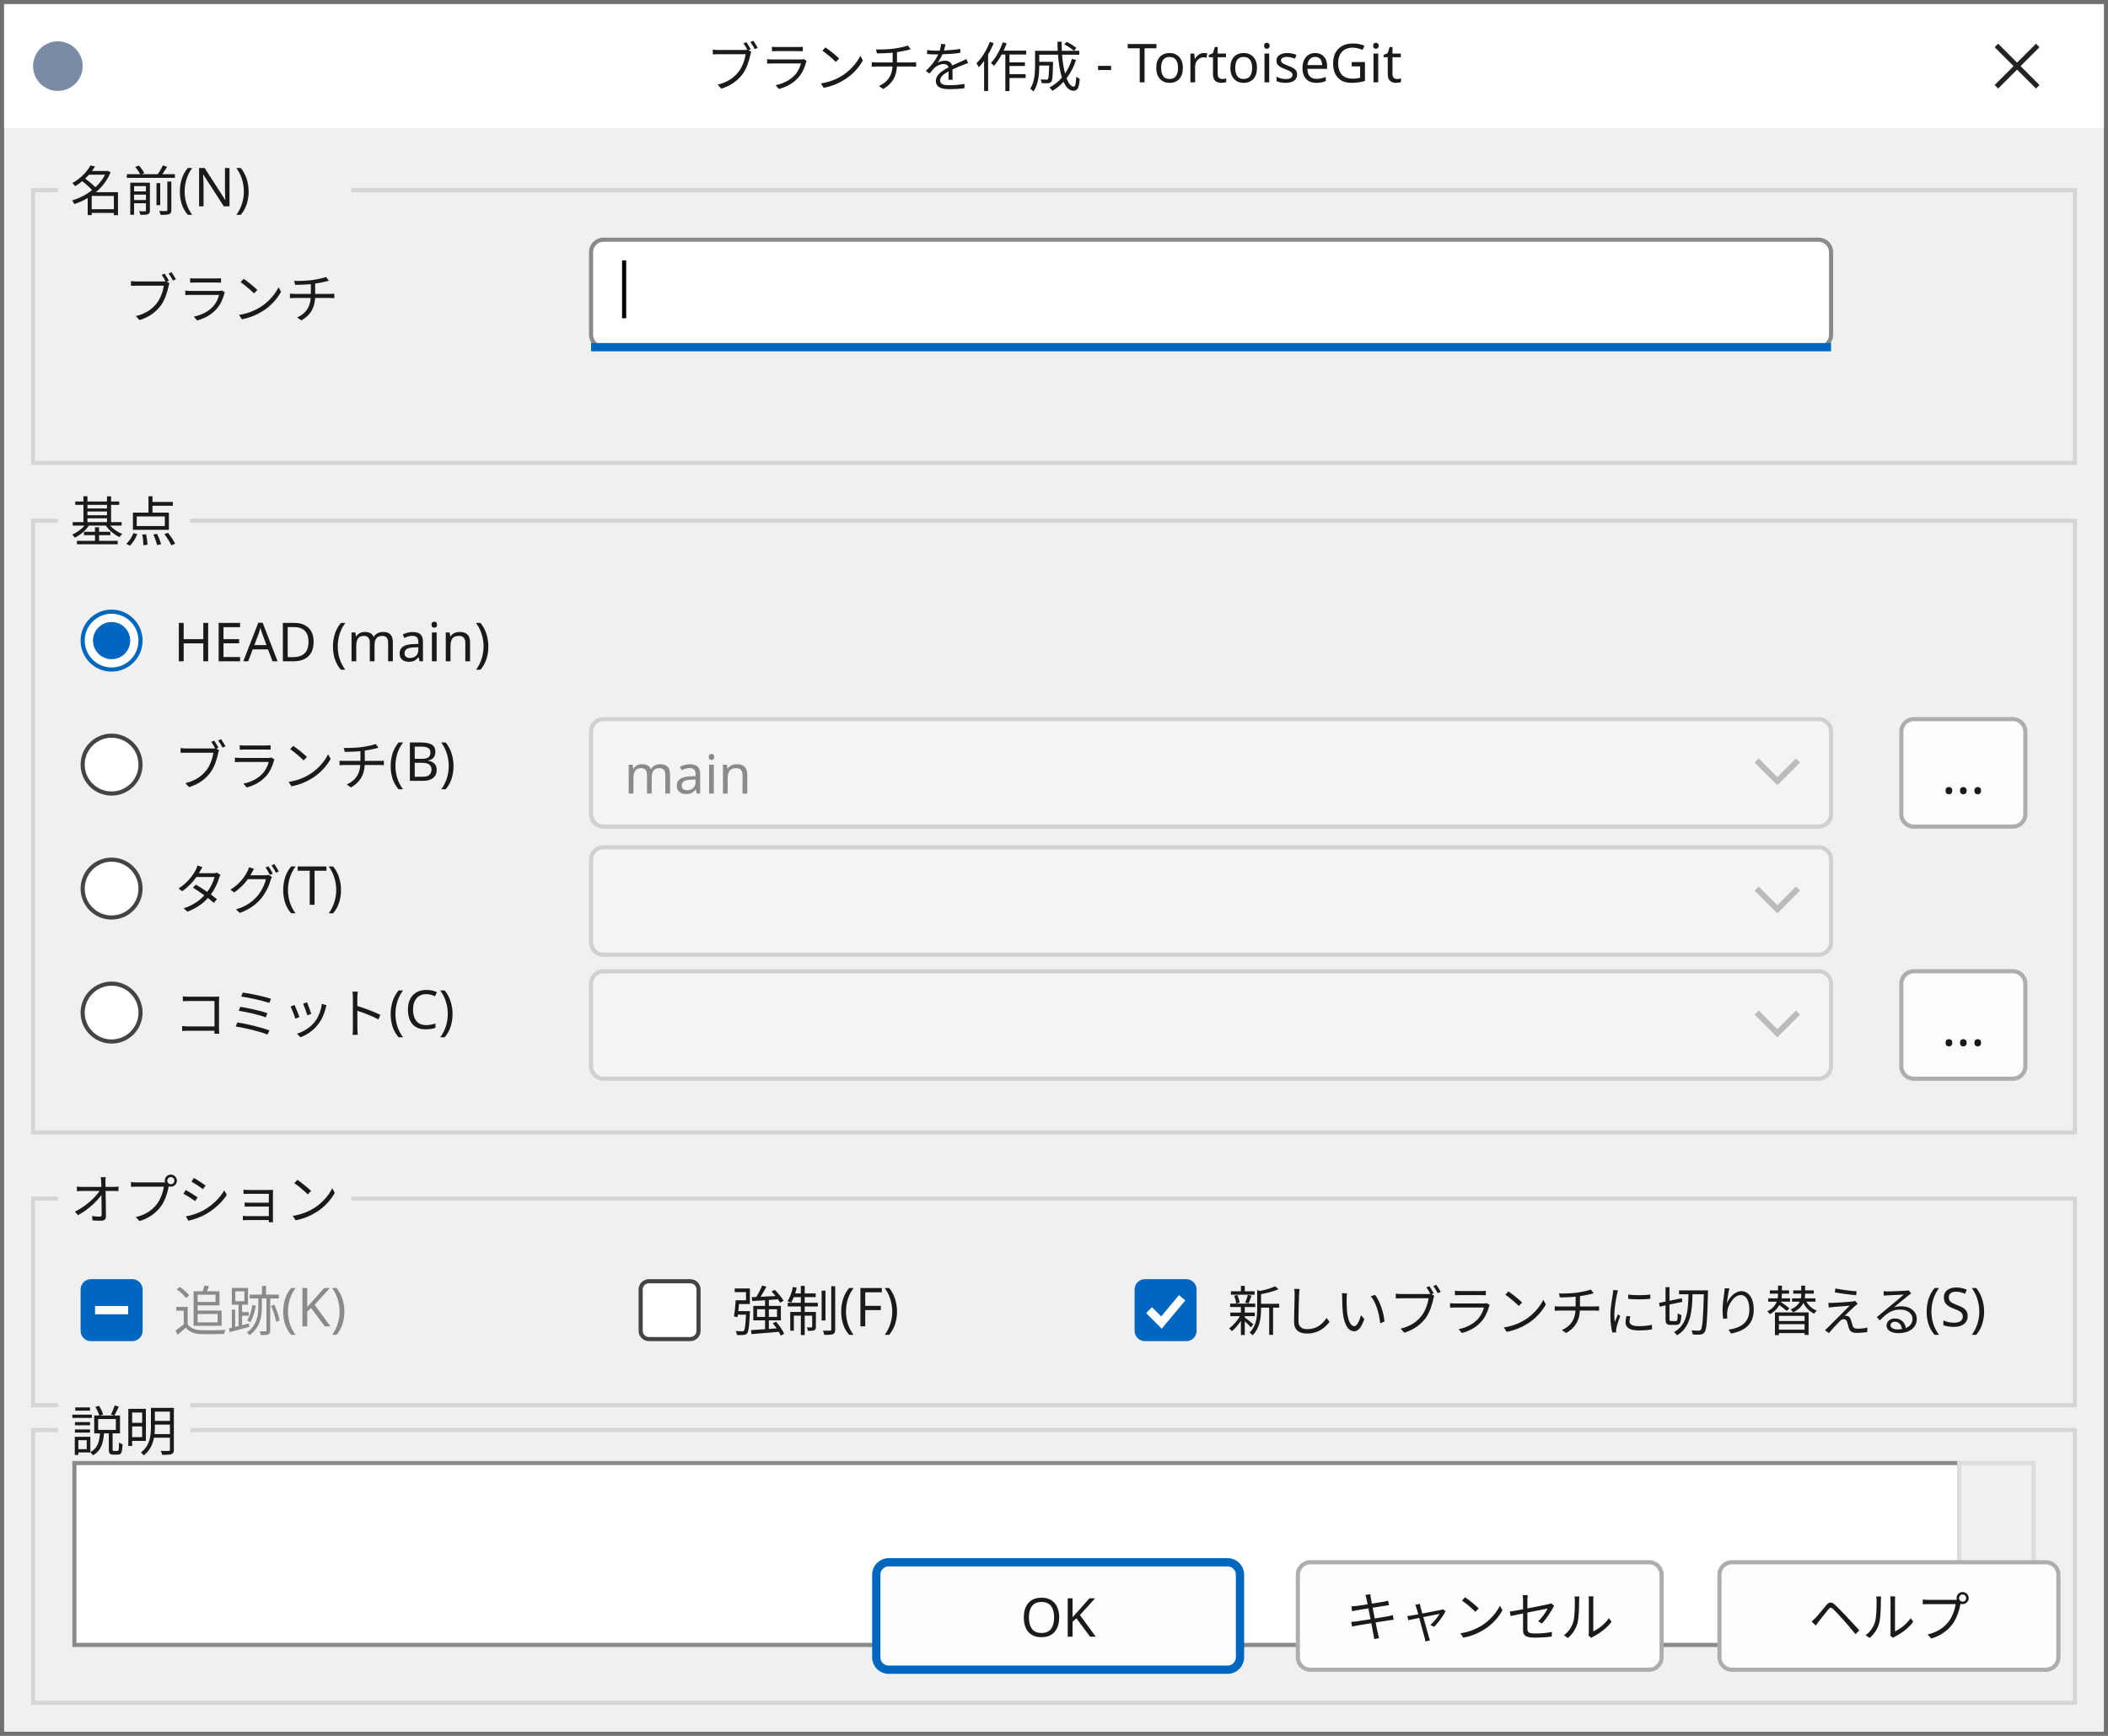
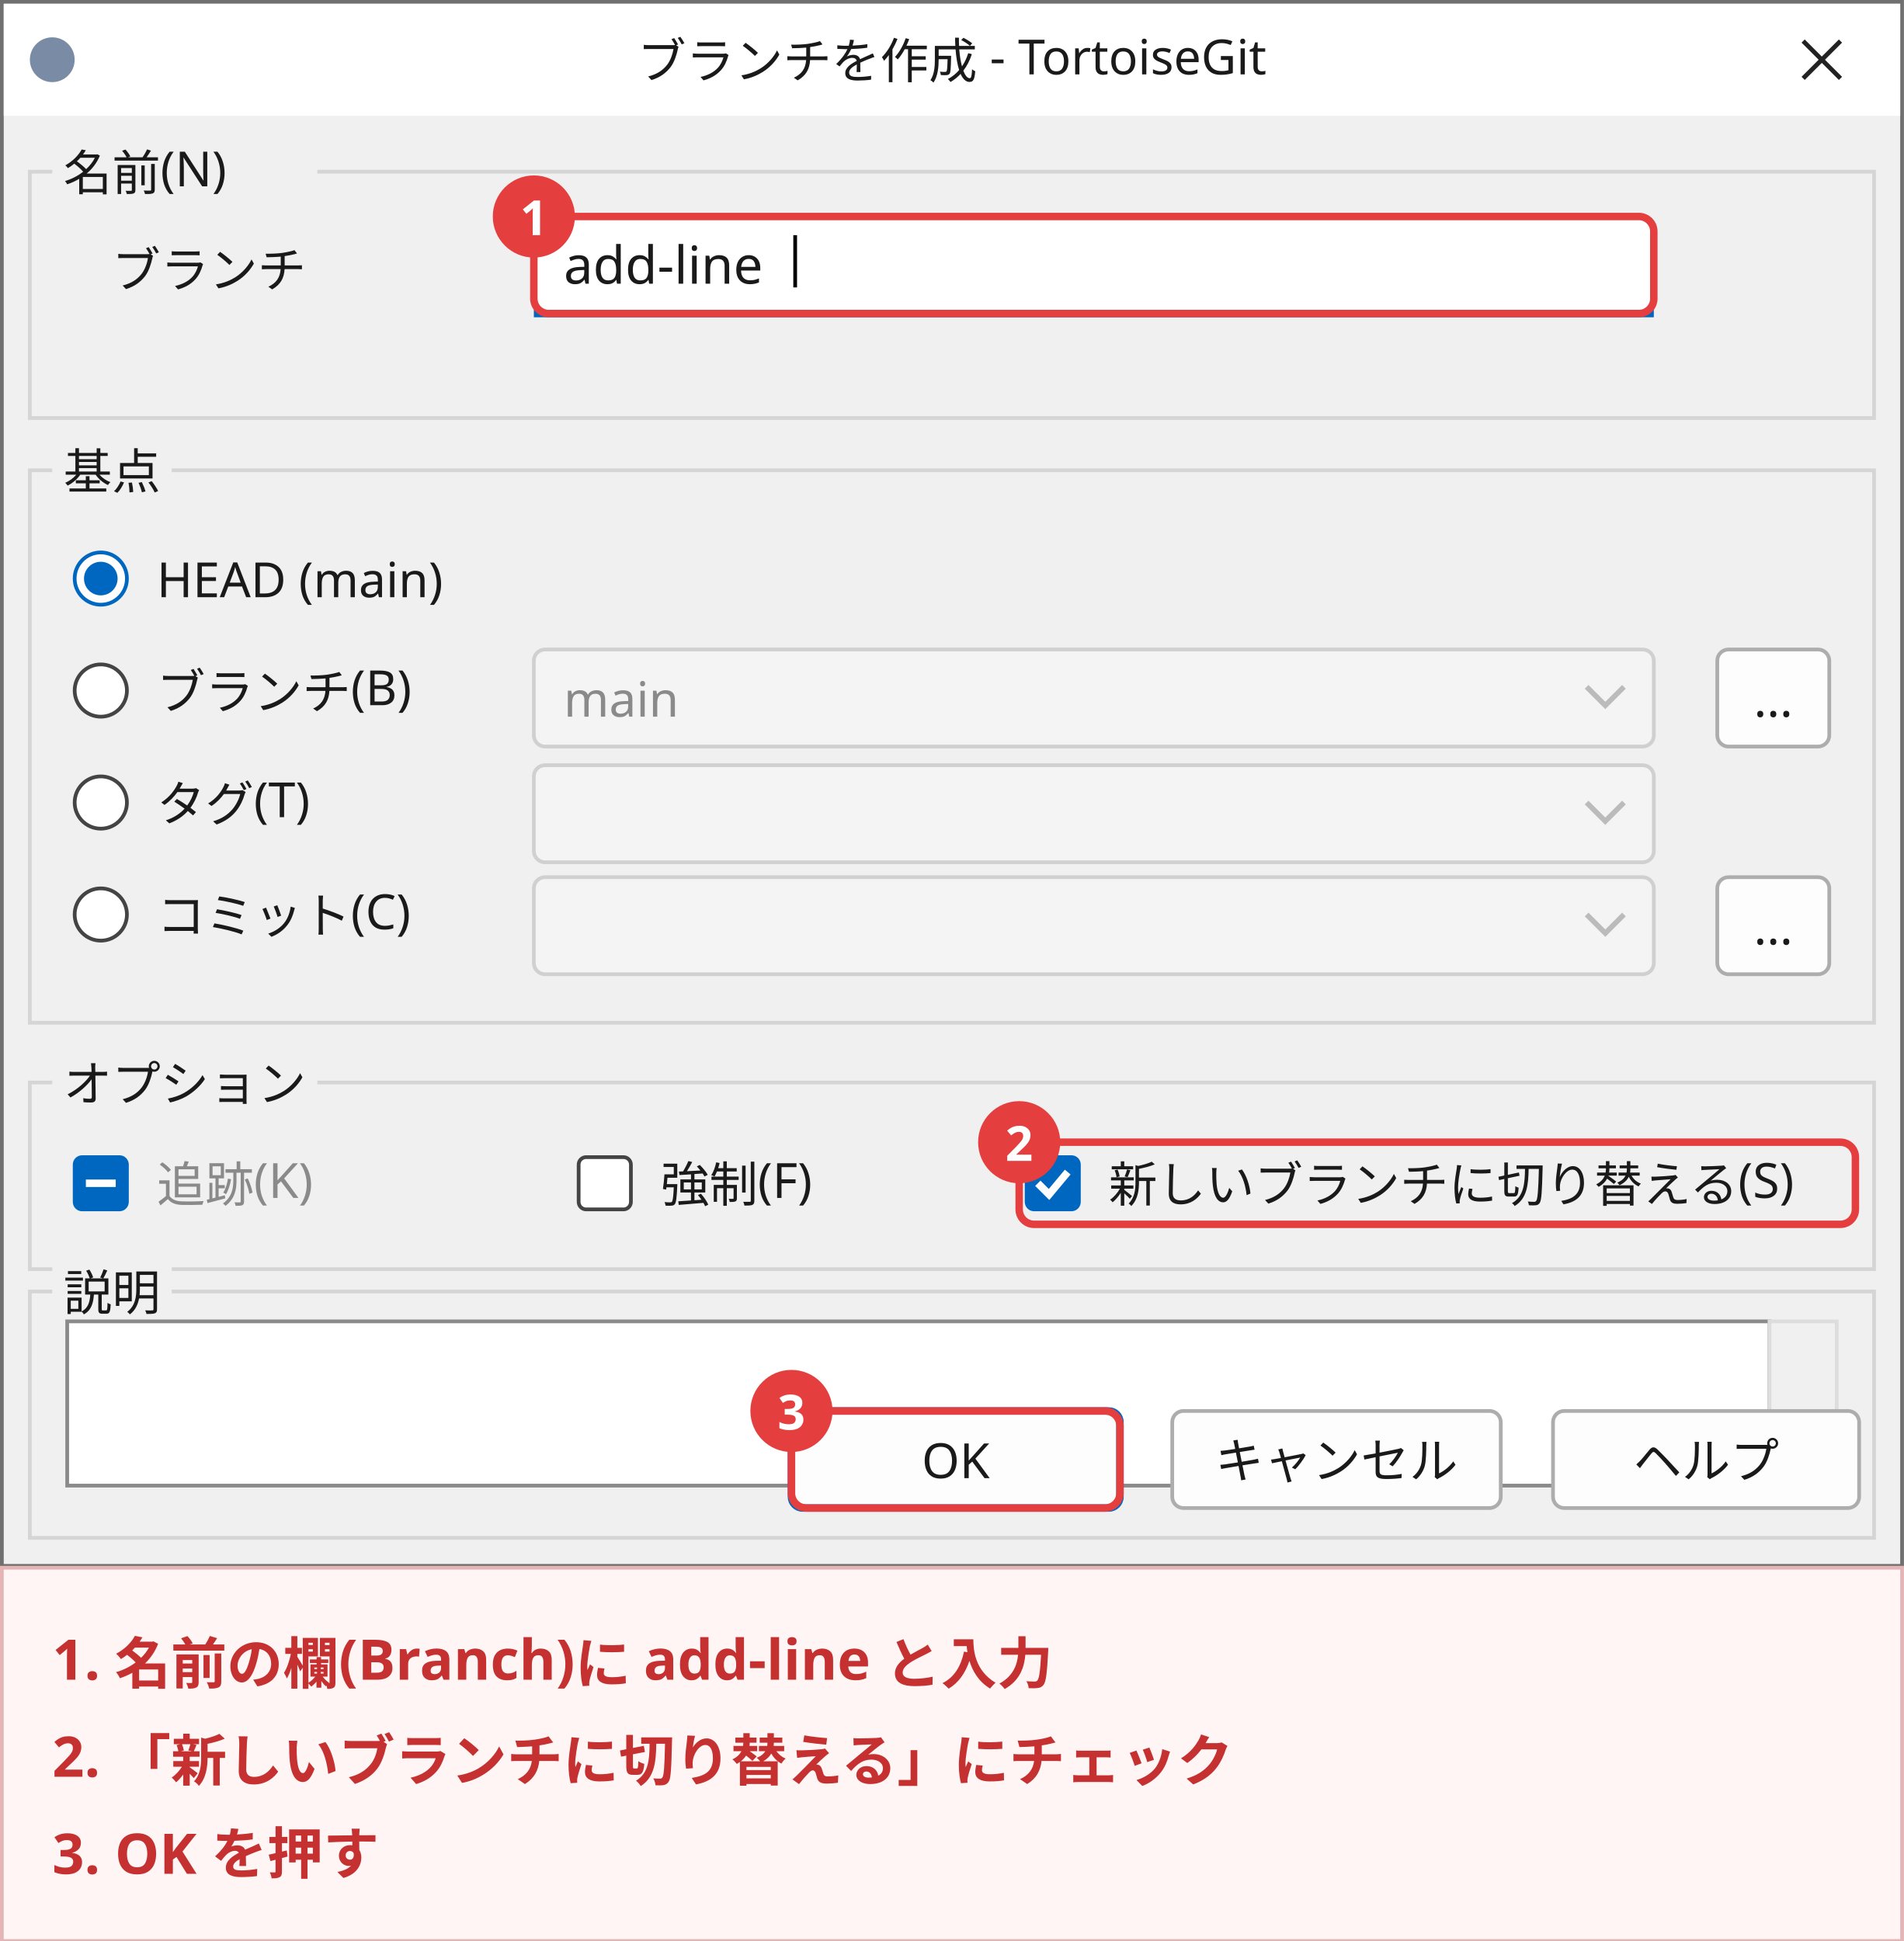
- <svg xmlns="http://www.w3.org/2000/svg" width="510" height="420" viewBox="0 0 510 420" font-family="Meiryo, 'Yu Gothic', sans-serif">
+ <svg xmlns="http://www.w3.org/2000/svg" width="510" height="520" viewBox="0 0 510 520" font-family="Meiryo, 'Yu Gothic', sans-serif">
  <defs>
    <marker id="r" viewBox="0 0 10 10" refX="9" refY="5" markerWidth="8" markerHeight="8" orient="auto">
      <path d="M0,0 L10,5 L0,10 z" fill="#e53e3e" />
    </marker>
  </defs>
-   <rect width="510" height="420" fill="#ffffff" />
+   <rect width="510" height="520" fill="#ffffff" />
  <rect x="0.5" y="0.5" width="509" height="419" fill="#f0f0f0" stroke="#707070" />
  <rect x="1" y="1" width="508" height="30" fill="#ffffff" />
  <circle cx="14" cy="16" r="6" fill="#7a8ca5" />
  <text x="255" y="21" font-size="13" fill="#1a1a1a" text-anchor="middle">ブランチを作成 - TortoiseGit</text>
  <path d="M483,11 L493,21 M493,11 L483,21" stroke="#222" stroke-width="1.2" />
  <rect x="8" y="46" width="494" height="66" fill="none" stroke="#d5d5d5" />
  <rect x="14" y="38" width="71" height="16" fill="#f0f0f0" />
  <text x="17" y="51" font-size="13" fill="#1a1a1a">名前(N)</text>
  <text x="30" y="77" font-size="13" fill="#1a1a1a">ブランチ</text>
  <rect x="143" y="58" width="300" height="26" rx="3" fill="#fff" stroke="#8a8a8a" />
  <path d="M143,84 h300" stroke="#0067c0" stroke-width="2" />
-   <path d="M151,63 v14" stroke="#000" />
+   <text x="151" y="76" font-size="14" fill="#1a1a1a">add-line</text>
+   <path d="M213,63 v14" stroke="#000" />
  <rect x="8" y="126" width="494" height="148" fill="none" stroke="#d5d5d5" />
  <rect x="14" y="118" width="32" height="16" fill="#f0f0f0" />
  <text x="17" y="131" font-size="13" fill="#1a1a1a">基点</text>
  <circle cx="27" cy="155" r="7" fill="#fff" stroke="#0067c0" />
  <circle cx="27" cy="155" r="4.5" fill="#0067c0" />
  <text x="42" y="160" font-size="13" fill="#1a1a1a">HEAD (main)</text>
  <circle cx="27" cy="185" r="7" fill="#fff" stroke="#444" />
  <text x="42" y="190" font-size="13" fill="#1a1a1a">ブランチ(B)</text>
  <rect x="143" y="174" width="300" height="26" rx="3" fill="#f4f4f4" stroke="#d0d0d0" />
  <text x="151" y="192" font-size="13" fill="#8a8a8a">main</text>
  <path d="M425,184 l5,5 l5,-5" stroke="#bbb" stroke-width="1.4" fill="none" />
  <rect x="460" y="174" width="30" height="26" rx="3" fill="#fdfdfd" stroke="#adadad" stroke-width="1" />
  <text x="475" y="192" font-size="13" fill="#1a1a1a" text-anchor="middle">...</text>
  <circle cx="27" cy="215" r="7" fill="#fff" stroke="#444" />
  <text x="42" y="220" font-size="13" fill="#1a1a1a">タグ(T)</text>
  <rect x="143" y="205" width="300" height="26" rx="3" fill="#f4f4f4" stroke="#d0d0d0" />
  <path d="M425,215 l5,5 l5,-5" stroke="#bbb" stroke-width="1.4" fill="none" />
  <circle cx="27" cy="245" r="7" fill="#fff" stroke="#444" />
  <text x="42" y="250" font-size="13" fill="#1a1a1a">コミット(C)</text>
  <rect x="143" y="235" width="300" height="26" rx="3" fill="#f4f4f4" stroke="#d0d0d0" />
  <path d="M425,245 l5,5 l5,-5" stroke="#bbb" stroke-width="1.4" fill="none" />
  <rect x="460" y="235" width="30" height="26" rx="3" fill="#fdfdfd" stroke="#adadad" stroke-width="1" />
  <text x="475" y="253" font-size="13" fill="#1a1a1a" text-anchor="middle">...</text>
  <rect x="8" y="290" width="494" height="50" fill="none" stroke="#d5d5d5" />
  <rect x="14" y="282" width="71" height="16" fill="#f0f0f0" />
  <text x="17" y="295" font-size="13" fill="#1a1a1a">オプション</text>
  <rect x="20" y="310" width="14" height="14" rx="2" fill="#0067c0" stroke="#0067c0" />
  <path d="M23,317 h8" stroke="#fff" stroke-width="2" />
  <text x="42" y="322" font-size="13" fill="#8a8a8a">追跡(K)</text>
  <rect x="155" y="310" width="14" height="14" rx="2" fill="#fff" stroke="#444" />
  <text x="177" y="322" font-size="13" fill="#1a1a1a">強制(F)</text>
  <rect x="275" y="310" width="14" height="14" rx="2" fill="#0067c0" stroke="#0067c0" />
  <path d="M278,317 l3,3 l5,-6" stroke="#fff" stroke-width="2" fill="none" />
  <text x="297" y="322" font-size="13" fill="#1a1a1a">新しいブランチに切り替える(S)</text>
  <rect x="8" y="346" width="494" height="66" fill="none" stroke="#d5d5d5" />
  <rect x="14" y="338" width="32" height="16" fill="#f0f0f0" />
  <text x="17" y="351" font-size="13" fill="#1a1a1a">説明</text>
  <rect x="18" y="354" width="456" height="44" fill="#fff" stroke="#8a8a8a" />
  <rect x="474" y="354" width="18" height="44" fill="#f0f0f0" stroke="#ddd" />
  <rect x="212" y="378" width="88" height="26" rx="3" fill="#fdfdfd" stroke="#0067c0" stroke-width="2" />
  <text x="256" y="396" font-size="13" fill="#1a1a1a" text-anchor="middle">OK</text>
  <rect x="314" y="378" width="88" height="26" rx="3" fill="#fdfdfd" stroke="#adadad" stroke-width="1" />
  <text x="358" y="396" font-size="13" fill="#1a1a1a" text-anchor="middle">キャンセル</text>
  <rect x="416" y="378" width="82" height="26" rx="3" fill="#fdfdfd" stroke="#adadad" stroke-width="1" />
  <text x="457" y="396" font-size="13" fill="#1a1a1a" text-anchor="middle">ヘルプ</text>
+   <rect x="143" y="58" width="300" height="26" rx="4" fill="none" stroke="#e53e3e" stroke-width="2" />
+   <circle cx="143" cy="58" r="11" fill="#e53e3e" />
+   <text x="143" y="63" font-size="13" font-weight="bold" fill="#fff" text-anchor="middle">1</text>
+   <rect x="273" y="306" width="224" height="22" rx="4" fill="none" stroke="#e53e3e" stroke-width="2" />
+   <circle cx="273" cy="306" r="11" fill="#e53e3e" />
+   <text x="273" y="311" font-size="13" font-weight="bold" fill="#fff" text-anchor="middle">2</text>
+   <rect x="212" y="378" width="88" height="26" rx="4" fill="none" stroke="#e53e3e" stroke-width="2" />
+   <circle cx="212" cy="378" r="11" fill="#e53e3e" />
+   <text x="212" y="383" font-size="13" font-weight="bold" fill="#fff" text-anchor="middle">3</text>
+   <rect x="0.5" y="420" width="509" height="100" fill="#fff5f5" stroke="#e5b5b5" />
+   <text x="14" y="450" font-size="15" font-weight="bold" fill="#c53030">1. 名前の欄(Branch)に add-line と入力</text>
+   <text x="14" y="476" font-size="15" font-weight="bold" fill="#c53030">2. 「新しいブランチに切り替える」にチェック</text>
+   <text x="14" y="502" font-size="15" font-weight="bold" fill="#c53030">3. OK を押す</text>
</svg>
